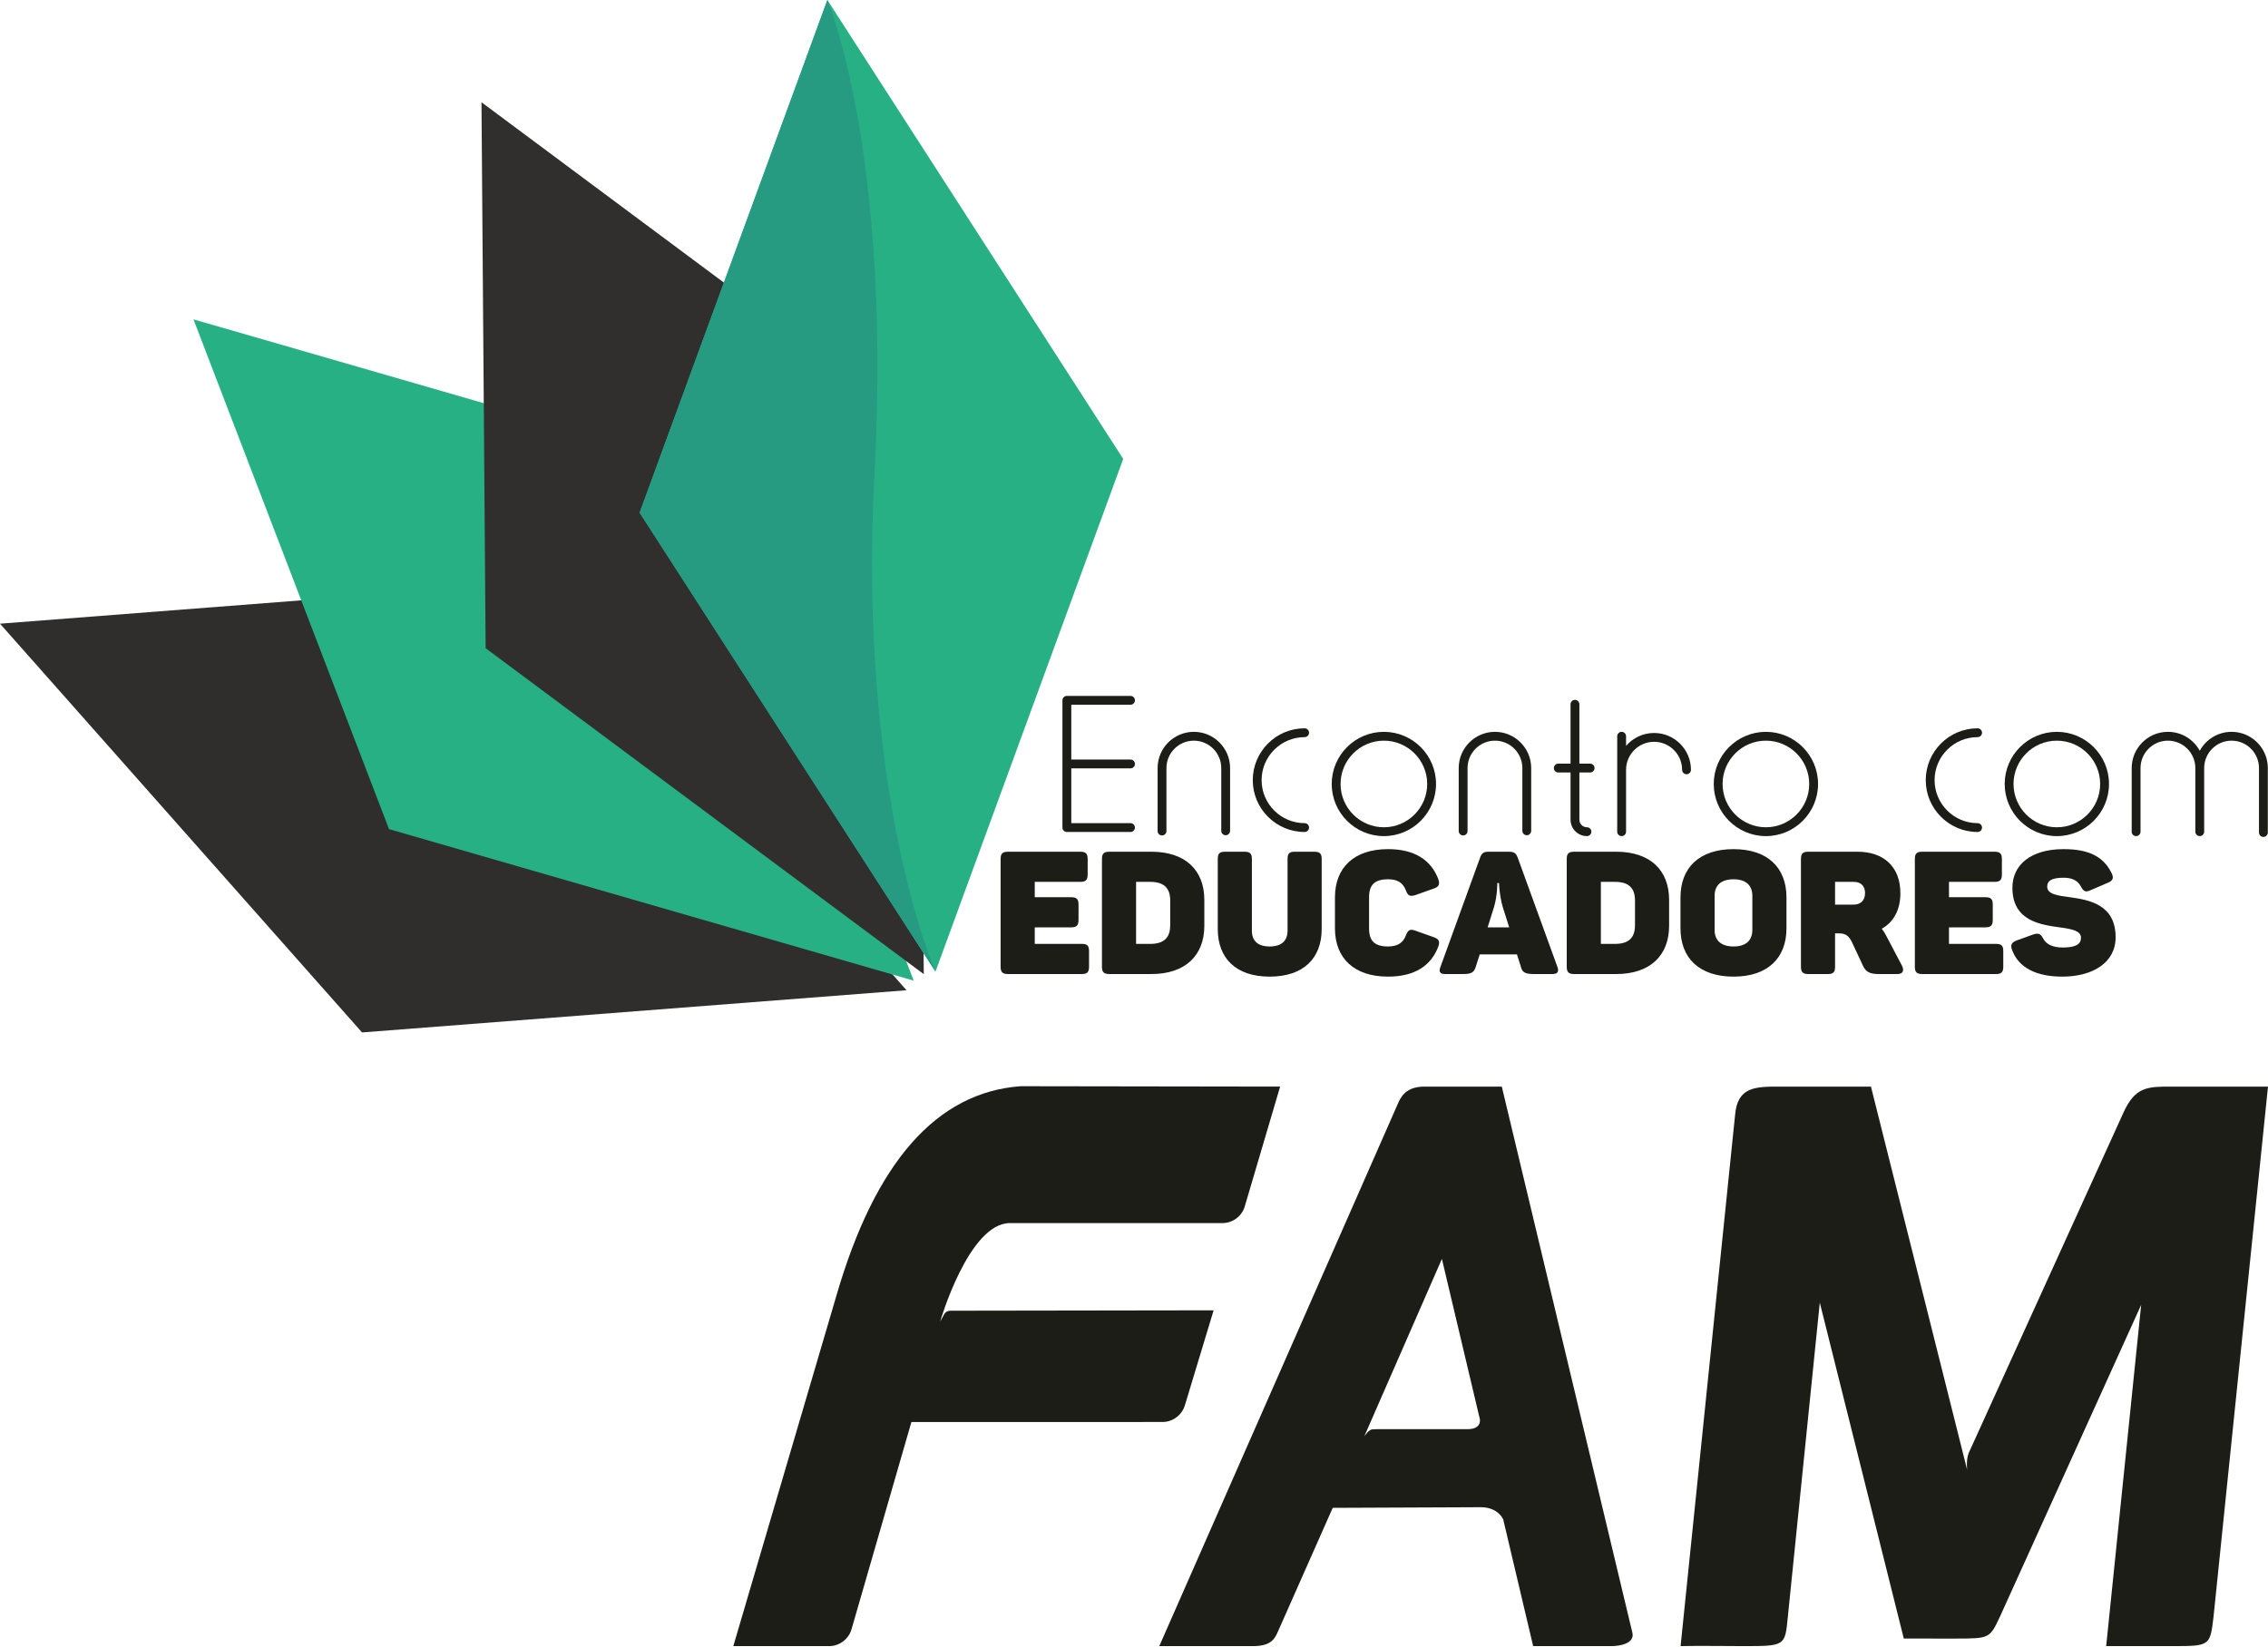
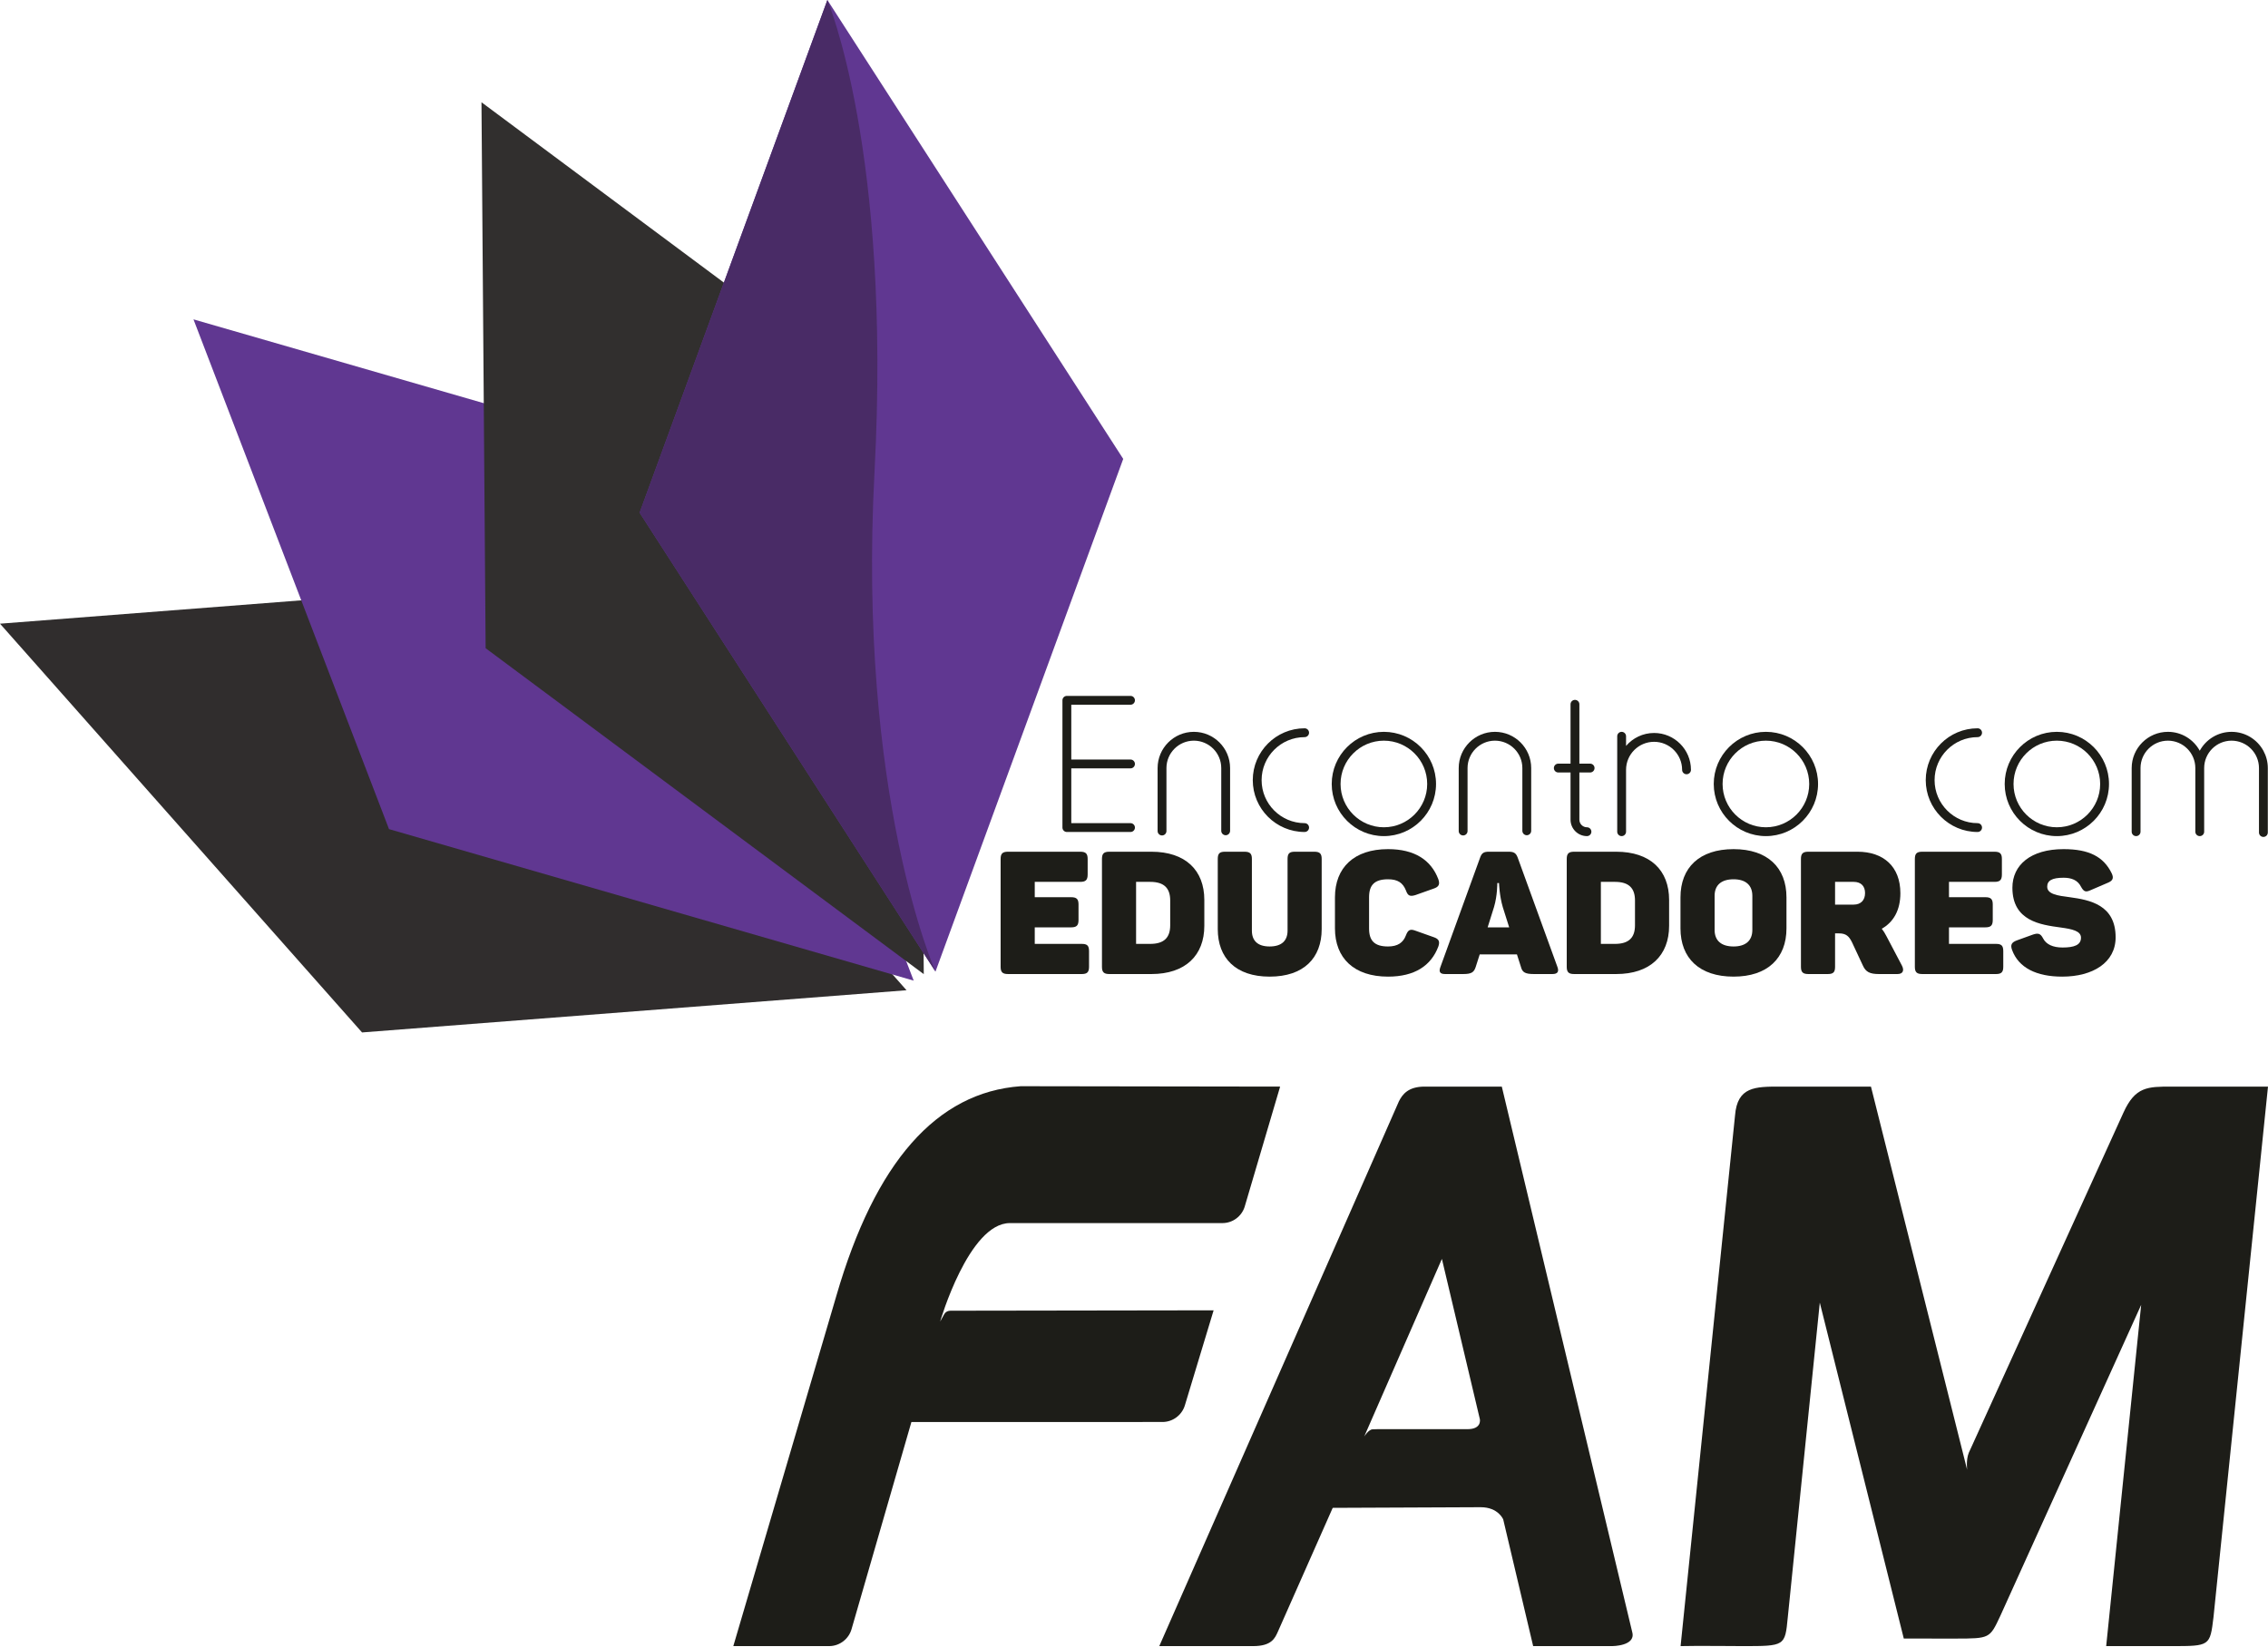
<svg xmlns="http://www.w3.org/2000/svg" width="100%" height="100%" viewBox="0 0 20365 14786" version="1.1" xml:space="preserve" style="fill-rule:evenodd;clip-rule:evenodd;stroke-linejoin:round;stroke-miterlimit:2;">
  <g id="Camada-1" transform="matrix(4.16667,0,0,4.16667,0,0)">
    <g transform="matrix(0.662933,0.748679,0.748679,-0.662933,625.038,746.305)">
      <path d="M33.46,-864.482L1210.37,-864.482L1920.15,74.321L743.239,74.324L33.46,-864.482Z" style="fill:rgb(48,45,45);fill-rule:nonzero;" />
    </g>
    <g transform="matrix(-0.960726,-0.277498,-0.277498,0.960726,745.114,1673.73)">
-       <path d="M-588.215,-855.549L588.696,-855.549L-121.078,83.251L-1298,83.249L-588.215,-855.549Z" style="fill:rgb(39,176,132);fill-rule:nonzero;" />
+       <path d="M-588.215,-855.549L588.696,-855.549L-121.078,83.251L-1298,83.249L-588.215,-855.549Z" style="fill:rgb(96,55,145);fill-rule:nonzero;" />
    </g>
    <g transform="matrix(-0.802252,-0.596986,-0.596986,0.802252,997.457,1071.27)">
      <path d="M-701.179,-706.552L475.734,-706.552L-234.035,232.254L-1410.95,232.262L-701.179,-706.552Z" style="fill:rgb(49,47,46);fill-rule:nonzero;" />
    </g>
    <g transform="matrix(-0.343787,0.939047,0.939047,0.343787,2922.92,1297.86)">
-       <path d="M-826.864,-1516.62L350.052,-1516.62L1059.83,-577.818L-117.09,-577.818L-826.864,-1516.62Z" style="fill:rgb(39,176,132);fill-rule:nonzero;" />
+       <path d="M-826.864,-1516.62L350.052,-1516.62L1059.83,-577.818L-117.09,-577.818L-826.864,-1516.62Z" style="fill:rgb(96,55,145);fill-rule:nonzero;" />
    </g>
    <g transform="matrix(1,0,0,1,2015.97,-0.0006)">
-       <path d="M0,2094.44L-25.58,2054.75L-637.57,1105.18L-232.96,0C-232.96,0 -94.66,326.03 -131.35,1016.7C-168.52,1716.4 0,2094.44 0,2094.44" style="fill:rgb(38,155,130);fill-rule:nonzero;" />
+       <path d="M0,2094.44L-25.58,2054.75L-637.57,1105.18L-232.96,0C-232.96,0 -94.66,326.03 -131.35,1016.7C-168.52,1716.4 0,2094.44 0,2094.44" style="fill:rgb(73,43,102);fill-rule:nonzero;" />
    </g>
    <g transform="matrix(1,0,0,1,2299.12,1500.1)">
      <path d="M0,293.37C-5.26,293.37 -9.53,289.11 -9.53,283.85L-9.53,9.53C-9.53,4.27 -5.26,0 0,0L0.25,0.01L0.51,0L137.16,0C142.42,0 146.68,4.27 146.68,9.53C146.68,14.79 142.42,19.05 137.16,19.05L9.52,19.05L9.52,137.16L137.16,137.16C142.42,137.16 146.68,141.43 146.68,146.69C146.68,151.95 142.42,156.21 137.16,156.21L9.52,156.21L9.52,274.32L137.16,274.32C142.42,274.32 146.68,278.58 146.68,283.85C146.68,289.11 142.42,293.37 137.16,293.37L0,293.37Z" style="fill:rgb(29,29,24);fill-rule:nonzero;" />
    </g>
    <g transform="matrix(1,0,0,1,2494.67,1587.09)">
      <path d="M0,204.32L0,68.59C0,25.52 35.04,-9.52 78.11,-9.52C121.17,-9.52 156.21,25.52 156.21,68.59L156.21,203.84C156.21,209.1 151.95,213.37 146.69,213.37C141.43,213.37 137.16,209.1 137.16,203.84L137.16,68.59C137.16,36.02 110.67,9.53 78.11,9.53C45.54,9.53 19.05,36.02 19.05,68.59L19.05,204.32C19.05,209.58 14.79,213.84 9.53,213.84C4.27,213.84 0,209.58 0,204.32" style="fill:rgb(29,29,24);fill-rule:nonzero;" />
    </g>
    <g transform="matrix(1,0,0,1,2699.75,1681.71)">
      <path d="M0,0C0,-61.62 50.14,-111.76 111.76,-111.76C117.02,-111.76 121.29,-107.5 121.29,-102.23C121.29,-96.97 117.02,-92.71 111.76,-92.71C60.64,-92.71 19.05,-51.12 19.05,0C19.05,51.12 60.64,92.71 111.76,92.71C117.02,92.71 121.29,96.97 121.29,102.24C121.29,107.5 117.02,111.76 111.76,111.76C50.14,111.76 0,61.62 0,0" style="fill:rgb(29,29,24);fill-rule:nonzero;" />
    </g>
    <g transform="matrix(1,0,0,1,2888.94,1689.96)">
      <path d="M0,0.01C0,51.48 41.88,93.35 93.35,93.35C144.82,93.35 186.69,51.48 186.69,0.01C186.69,-51.46 144.82,-93.34 93.35,-93.34C41.88,-93.34 0,-51.46 0,0.01M-19.05,0.01C-19.05,-61.97 31.37,-112.39 93.35,-112.39C155.32,-112.39 205.74,-61.97 205.74,0.01C205.74,61.98 155.32,112.4 93.35,112.4C31.37,112.4 -19.05,61.98 -19.05,0.01" style="fill:rgb(29,29,24);fill-rule:nonzero;" />
    </g>
    <g transform="matrix(1,0,0,1,3143.56,1587.09)">
      <path d="M0,204.32L0,68.59C0,25.52 35.03,-9.52 78.1,-9.52C121.17,-9.52 156.2,25.52 156.2,68.59L156.2,203.84C156.2,209.1 151.94,213.37 146.68,213.37C141.42,213.37 137.16,209.1 137.16,203.84L137.16,68.59C137.16,36.02 110.66,9.53 78.1,9.53C45.54,9.53 19.05,36.02 19.05,68.59L19.05,204.32C19.05,209.58 14.78,213.84 9.52,213.84C4.26,213.84 0,209.58 0,204.32" style="fill:rgb(29,29,24);fill-rule:nonzero;" />
    </g>
    <g transform="matrix(1,0,0,1,3384.55,1544.05)">
      <path d="M0,222.93L0,121.15L-26.39,121.15C-31.65,121.15 -35.91,116.89 -35.91,111.63C-35.91,106.37 -31.65,102.1 -26.39,102.1L0,102.1L0,-25.86C0,-31.12 4.27,-35.38 9.53,-35.38C14.79,-35.38 19.05,-31.12 19.05,-25.86L19.05,102.1L42.19,102.1C47.45,102.1 51.72,106.37 51.72,111.63C51.72,116.89 47.45,121.15 42.19,121.15L19.05,121.15L19.05,222.93C19.05,231.93 26.38,239.26 35.39,239.26C40.65,239.26 44.91,243.52 44.91,248.78C44.91,254.05 40.65,258.31 35.39,258.31C15.88,258.31 0,242.44 0,222.93" style="fill:rgb(29,29,24);fill-rule:nonzero;" />
    </g>
    <g transform="matrix(1,0,0,1,3625.01,1720.44)">
      <path d="M0,-60.95C0,-94.27 -27.1,-121.36 -60.41,-121.36C-93.72,-121.36 -120.82,-94.27 -120.82,-60.95L-120.82,72.39C-120.82,77.66 -125.08,81.92 -130.34,81.92C-135.6,81.92 -139.87,77.66 -139.87,72.39L-139.87,-133.34C-139.87,-138.61 -135.6,-142.87 -130.34,-142.87C-125.08,-142.87 -120.82,-138.61 -120.82,-133.34L-120.82,-112.52C-106.23,-129.58 -84.56,-140.41 -60.41,-140.41C-16.59,-140.41 19.05,-104.77 19.05,-60.95C19.05,-55.69 14.79,-51.43 9.53,-51.43C4.27,-51.43 0,-55.69 0,-60.95" style="fill:rgb(29,29,24);fill-rule:nonzero;" />
    </g>
    <g transform="matrix(1,0,0,1,3712.21,1689.96)">
      <path d="M0,0.01C0,51.48 41.87,93.35 93.35,93.35C144.82,93.35 186.69,51.48 186.69,0.01C186.69,-51.46 144.82,-93.34 93.35,-93.34C41.87,-93.34 0,-51.46 0,0.01M-19.05,0.01C-19.05,-61.97 31.37,-112.39 93.35,-112.39C155.32,-112.39 205.74,-61.97 205.74,0.01C205.74,61.98 155.32,112.4 93.35,112.4C31.37,112.4 -19.05,61.98 -19.05,0.01" style="fill:rgb(29,29,24);fill-rule:nonzero;" />
    </g>
    <g transform="matrix(1,0,0,1,4150.02,1681.71)">
      <path d="M0,0C0,-61.62 50.14,-111.76 111.76,-111.76C117.03,-111.76 121.29,-107.5 121.29,-102.23C121.29,-96.97 117.03,-92.71 111.76,-92.71C60.64,-92.71 19.05,-51.12 19.05,0C19.05,51.12 60.64,92.71 111.76,92.71C117.03,92.71 121.29,96.97 121.29,102.24C121.29,107.5 117.03,111.76 111.76,111.76C50.14,111.76 0,61.62 0,0" style="fill:rgb(29,29,24);fill-rule:nonzero;" />
    </g>
    <g transform="matrix(1,0,0,1,4339.21,1689.96)">
      <path d="M0,0.01C0,51.48 41.88,93.35 93.35,93.35C144.82,93.35 186.69,51.48 186.69,0.01C186.69,-51.46 144.82,-93.34 93.35,-93.34C41.88,-93.34 0,-51.46 0,0.01M-19.05,0.01C-19.05,-61.97 31.37,-112.39 93.35,-112.39C155.32,-112.39 205.74,-61.97 205.74,0.01C205.74,61.98 155.32,112.4 93.35,112.4C31.37,112.4 -19.05,61.98 -19.05,0.01" style="fill:rgb(29,29,24);fill-rule:nonzero;" />
    </g>
    <g transform="matrix(1,0,0,1,4868.14,1587.1)">
      <path d="M0,207.5L0,68.58C0,36.01 -26.49,9.52 -59.05,9.52C-91.61,9.52 -118.1,36.01 -118.1,68.58L-118.1,205.74C-118.1,211 -122.37,215.26 -127.63,215.26C-132.89,215.26 -137.15,211 -137.15,205.74L-137.15,68.58C-137.15,36.01 -163.65,9.52 -196.21,9.52C-228.77,9.52 -255.26,36.01 -255.26,68.58L-255.26,205.74C-255.26,211 -259.53,215.26 -264.79,215.26C-270.05,215.26 -274.31,211 -274.31,205.74L-274.31,68.58C-274.31,25.51 -239.28,-9.53 -196.21,-9.53C-166.66,-9.53 -140.9,6.96 -127.63,31.22C-114.36,6.96 -88.6,-9.53 -59.05,-9.53C-29.5,-9.53 -3.74,6.96 9.53,31.22C15.6,42.33 19.05,55.06 19.05,68.58L19.05,207.5C19.05,212.76 14.79,217.03 9.53,217.03C4.27,217.03 0,212.76 0,207.5" style="fill:rgb(29,29,24);fill-rule:nonzero;" />
    </g>
    <g transform="matrix(1,0,0,1,2343.93,2084.09)">
      <path d="M0,-232.49L0,-199.06C0,-187.18 -4.09,-183.09 -15.97,-183.09L-114.02,-183.09L-114.02,-150.04L-35.66,-150.04C-23.77,-150.04 -19.69,-145.96 -19.69,-134.44L-19.69,-101.02C-19.69,-89.13 -23.77,-85.05 -35.66,-85.05L-114.02,-85.05L-114.02,-49.4L-12.63,-49.4C-1.12,-49.4 2.97,-45.68 2.97,-33.8L2.97,0.001C2.97,11.511 -1.12,15.6 -12.63,15.6L-171.58,15.6C-183.47,15.6 -187.55,11.511 -187.55,0.001L-187.55,-232.49C-187.55,-244 -183.47,-248.09 -171.58,-248.09L-15.97,-248.09C-4.09,-248.09 0,-244 0,-232.49" style="fill:rgb(29,29,24);fill-rule:nonzero;" />
    </g>
    <g transform="matrix(1,0,0,1,2478.74,2034.69)">
      <path d="M0,-133.69L-30.45,-133.69L-30.45,0L0,0C30.08,0 43.08,-13.74 43.08,-40.11L43.08,-93.59C43.08,-119.95 30.08,-133.69 0,-133.69M116.61,-94.7L116.61,-38.99C116.61,24.891 75.76,65 2.6,65L-88.02,65C-99.9,65 -103.99,60.911 -103.99,49.401L-103.99,-183.09C-103.99,-194.6 -99.9,-198.69 -88.02,-198.69L2.6,-198.69C75.76,-198.69 116.61,-158.95 116.61,-94.7" style="fill:rgb(29,29,24);fill-rule:nonzero;" />
    </g>
    <g transform="matrix(1,0,0,1,2736.11,1901)">
      <path d="M0,139.26C25.62,139.26 38.62,127.01 38.62,105.1L38.62,-49.4C38.62,-60.91 42.34,-65 54.22,-65L96.19,-65C108.07,-65 112.15,-60.91 112.15,-49.4L112.15,101.75C112.15,164.15 73.53,204.26 0,204.26C-73.17,204.26 -111.79,164.15 -111.79,101.75L-111.79,-49.4C-111.79,-60.91 -108.08,-65 -96.19,-65L-54.22,-65C-42.34,-65 -38.26,-60.91 -38.26,-49.4L-38.26,105.1C-38.26,127.01 -25.63,139.26 0,139.26" style="fill:rgb(29,29,24);fill-rule:nonzero;" />
    </g>
    <g transform="matrix(1,0,0,1,2991.25,2105.26)">
      <path d="M0,-274.83C57.19,-274.83 92.84,-251.43 108.44,-209.84C112.15,-199.07 109.55,-193.49 98.41,-189.78L58.68,-175.67C47.16,-172.33 42.71,-174.18 38.62,-185.7C31.94,-202.41 20.79,-209.84 0,-209.84C-29.34,-209.84 -40.86,-197.21 -40.86,-171.21L-40.86,-103.62C-40.86,-77.62 -29.34,-65 0,-65C20.79,-65 32.68,-73.17 38.62,-89.14C43.08,-100.65 47.53,-103.25 58.68,-99.16L98.41,-85.05C109.55,-81.34 112.15,-75.77 108.44,-65C92.84,-23.399 57.19,0 0,0C-73.17,0 -114.39,-39.74 -114.39,-103.99L-114.39,-170.84C-114.39,-235.09 -73.17,-274.83 0,-274.83" style="fill:rgb(29,29,24);fill-rule:nonzero;" />
    </g>
    <g transform="matrix(1,0,0,1,3230.42,2032.1)">
      <path d="M0,-128.51L-3.71,-128.51C-3.71,-128.51 -3.34,-101.77 -10.77,-76.88L-24.51,-33.06L21.91,-33.06L8.17,-76.51C0.74,-101.77 0,-128.51 0,-128.51M115.13,67.59L75.02,67.59C55.71,67.59 50.14,63.501 47.17,51.991L38.62,25.251L-41.59,25.251L-50.14,51.991C-53.85,63.501 -58.68,67.59 -77.25,67.59L-116.24,67.59C-127.76,67.59 -129.98,62.39 -126.27,52.36L-40.85,-183.1C-37.14,-193.87 -32.31,-196.1 -21.54,-196.1L20.8,-196.1C31.57,-196.1 36.4,-193.5 40.11,-183.84L125.9,52.36C129.61,62.39 126.27,67.59 115.13,67.59" style="fill:rgb(29,29,24);fill-rule:nonzero;" />
    </g>
    <g transform="matrix(1,0,0,1,3480.36,2034.69)">
      <path d="M0,-133.69L-30.45,-133.69L-30.45,0L0,0C30.08,0 43.08,-13.74 43.08,-40.11L43.08,-93.59C43.08,-119.95 30.08,-133.69 0,-133.69M116.61,-94.7L116.61,-38.99C116.61,24.891 75.76,65 2.6,65L-88.02,65C-99.9,65 -103.99,60.911 -103.99,49.401L-103.99,-183.09C-103.99,-194.6 -99.9,-198.69 -88.02,-198.69L2.6,-198.69C75.76,-198.69 116.61,-158.95 116.61,-94.7" style="fill:rgb(29,29,24);fill-rule:nonzero;" />
    </g>
    <g transform="matrix(1,0,0,1,3735.87,2040.27)">
      <path d="M0,-144.85C-26,-144.85 -40.85,-132.59 -40.85,-109.19L-40.85,-35.66C-40.85,-12.26 -26,-0.01 0,-0.01C25.63,-0.01 40.48,-12.26 40.48,-35.66L40.48,-109.19C40.48,-132.59 25.63,-144.85 0,-144.85M0,-209.84C73.16,-209.84 114.02,-170.1 114.02,-105.85L114.02,-39C114.02,25.25 73.16,64.99 0,64.99C-73.53,64.99 -114.39,25.25 -114.39,-39L-114.39,-105.85C-114.39,-170.1 -73.53,-209.84 0,-209.84" style="fill:rgb(29,29,24);fill-rule:nonzero;" />
    </g>
    <g transform="matrix(1,0,0,1,3994.73,2034.69)">
      <path d="M0,-133.69L-40.11,-133.69L-40.11,-84.67L0,-84.67C15.59,-84.67 24.51,-94.33 24.51,-109.56C24.51,-124.41 15.96,-133.69 0,-133.69M100.64,-109.18C100.64,-72.79 85.78,-46.79 60.53,-32.68C64.24,-27.85 67.59,-22.65 70.56,-16.71L103.98,46.8C109.18,56.82 106.58,65 94.33,65L54.22,65C34.53,65 25.99,60.171 20.05,47.171L-3.72,-3.71C-10.03,-16.34 -16.34,-22.65 -31.57,-22.65L-40.11,-22.65L-40.11,49.401C-40.11,60.911 -43.83,65 -55.71,65L-97.68,65C-109.56,65 -113.65,60.911 -113.65,49.401L-113.65,-183.09C-113.65,-194.6 -109.56,-198.69 -97.68,-198.69L8.17,-198.69C64.24,-198.69 100.64,-166.75 100.64,-109.18" style="fill:rgb(29,29,24);fill-rule:nonzero;" />
    </g>
    <g transform="matrix(1,0,0,1,4314.12,2084.09)">
      <path d="M0,-232.49L0,-199.06C0,-187.18 -4.09,-183.09 -15.97,-183.09L-114.02,-183.09L-114.02,-150.04L-35.66,-150.04C-23.77,-150.04 -19.69,-145.96 -19.69,-134.44L-19.69,-101.02C-19.69,-89.13 -23.77,-85.05 -35.66,-85.05L-114.02,-85.05L-114.02,-49.4L-12.63,-49.4C-1.12,-49.4 2.97,-45.68 2.97,-33.8L2.97,0.001C2.97,11.511 -1.12,15.6 -12.63,15.6L-171.58,15.6C-183.47,15.6 -187.55,11.511 -187.55,0.001L-187.55,-232.49C-187.55,-244 -183.47,-248.09 -171.58,-248.09L-15.97,-248.09C-4.09,-248.09 0,-244 0,-232.49" style="fill:rgb(29,29,24);fill-rule:nonzero;" />
    </g>
    <g transform="matrix(1,0,0,1,4447.07,2105.26)">
      <path d="M0,-274.83C54.97,-274.83 86.16,-258.49 103.62,-222.83C108.82,-212.06 105.85,-206.49 94.71,-202.04L57.57,-186.07C47.54,-181.61 43.46,-183.1 37.51,-193.87C30.46,-207.98 17.09,-213.18 0,-213.18C-25.25,-213.18 -35.28,-206.86 -35.28,-193.87C-35.28,-177.9 -13.37,-174.55 13.37,-171.21C56.45,-165.27 112.16,-154.87 112.16,-84.68C112.16,-30.09 62.77,0 -2.97,0C-58.3,0 -96.93,-18.939 -111.04,-57.57C-115.13,-68.71 -111.78,-73.91 -101.01,-77.99L-66.1,-90.62C-54.96,-94.34 -49.76,-93.22 -44.19,-82.45C-37.51,-69.45 -23.02,-62.77 -2.22,-62.77C22.66,-62.77 37.51,-67.97 37.51,-83.94C37.51,-98.42 18.57,-102.51 -5.94,-105.85C-49.39,-111.79 -110.3,-119.59 -110.3,-191.64C-110.3,-240.66 -70.93,-274.83 0,-274.83" style="fill:rgb(29,29,24);fill-rule:nonzero;" />
    </g>
    <g transform="matrix(1,0,0,1,1835.14,2378.14)">
      <path d="M0,1133.63L128.962,687.202L670.591,687.164C692.87,686.881 711.884,671.96 718.185,651.644L780.245,446.446L215.526,447.295C215.526,447.295 204.604,445.955 199.775,454.652C198.266,457.424 190.872,470.667 190.872,470.667C190.872,470.667 252.517,258.395 341.252,258.395L799.241,258.395C821.595,258.395 840.496,243.718 847.023,223.572L923.571,-35.803L364.435,-36.652C183.119,-23.485 50.753,127.066 -32.691,414.943L-254.829,1170.28L-48.404,1170.28C-25.428,1170.28 -5.961,1154.72 0,1133.63" style="fill:rgb(29,29,24);fill-rule:nonzero;" />
    </g>
    <g transform="matrix(1,0,0,1,3162.57,2809.98)">
      <path d="M0,270.788L-193.7,270.788C-193.7,270.788 -202.198,271.127 -204.415,271.127C-213.017,271.127 -222.675,286.671 -222.675,286.671L-55.242,-96.204L26.542,249.151C26.73,250.057 30.776,270.788 0,270.788M355.164,709.253L73.861,-467.647C64.74,-467.552 -74.832,-467.647 -92.582,-467.647C-127.82,-467.647 -140.364,-450.934 -147.947,-435.767L-664.291,738.435L-461.866,738.435C-421.724,738.435 -414.81,720.835 -408.651,707.216L-290.537,440.409L28.323,439.032C66.362,439.032 76.907,465.384 76.907,465.384L141.411,738.435L311.703,738.435C311.703,738.435 362.191,738.435 355.164,709.253" style="fill:rgb(29,29,24);fill-rule:nonzero;" />
    </g>
    <g transform="matrix(1,0,0,1,4679.21,3548.42)">
      <path d="M0,-1206.08C-50.856,-1206.08 -77.755,-1206.08 -103.108,-1150.06L-430.769,-429.128C-430.769,-429.128 -435.107,-420.017 -436.314,-417.074C-442.756,-401.417 -439.936,-379.894 -439.936,-379.894L-647.248,-1206.08L-843.58,-1206.08C-896.624,-1206.08 -935.352,-1206.08 -940.199,-1143.57L-1057.5,0C-1032.18,-0.886 -923.958,0 -923.958,0C-832.459,0 -832.459,0 -826.527,-61.684L-757.505,-740.452L-576.518,-16.373C-501.752,-16.223 -569.718,-16.223 -501.752,-16.223L-464.402,-16.223C-391.269,-16.373 -391.269,-16.373 -368.594,-64.947L-64.947,-735.586L-140.335,0L0,0C83.378,0 83.378,0 90.942,-62.514L208.368,-1206.08L0,-1206.08Z" style="fill:rgb(29,29,24);fill-rule:nonzero;" />
    </g>
  </g>
</svg>
